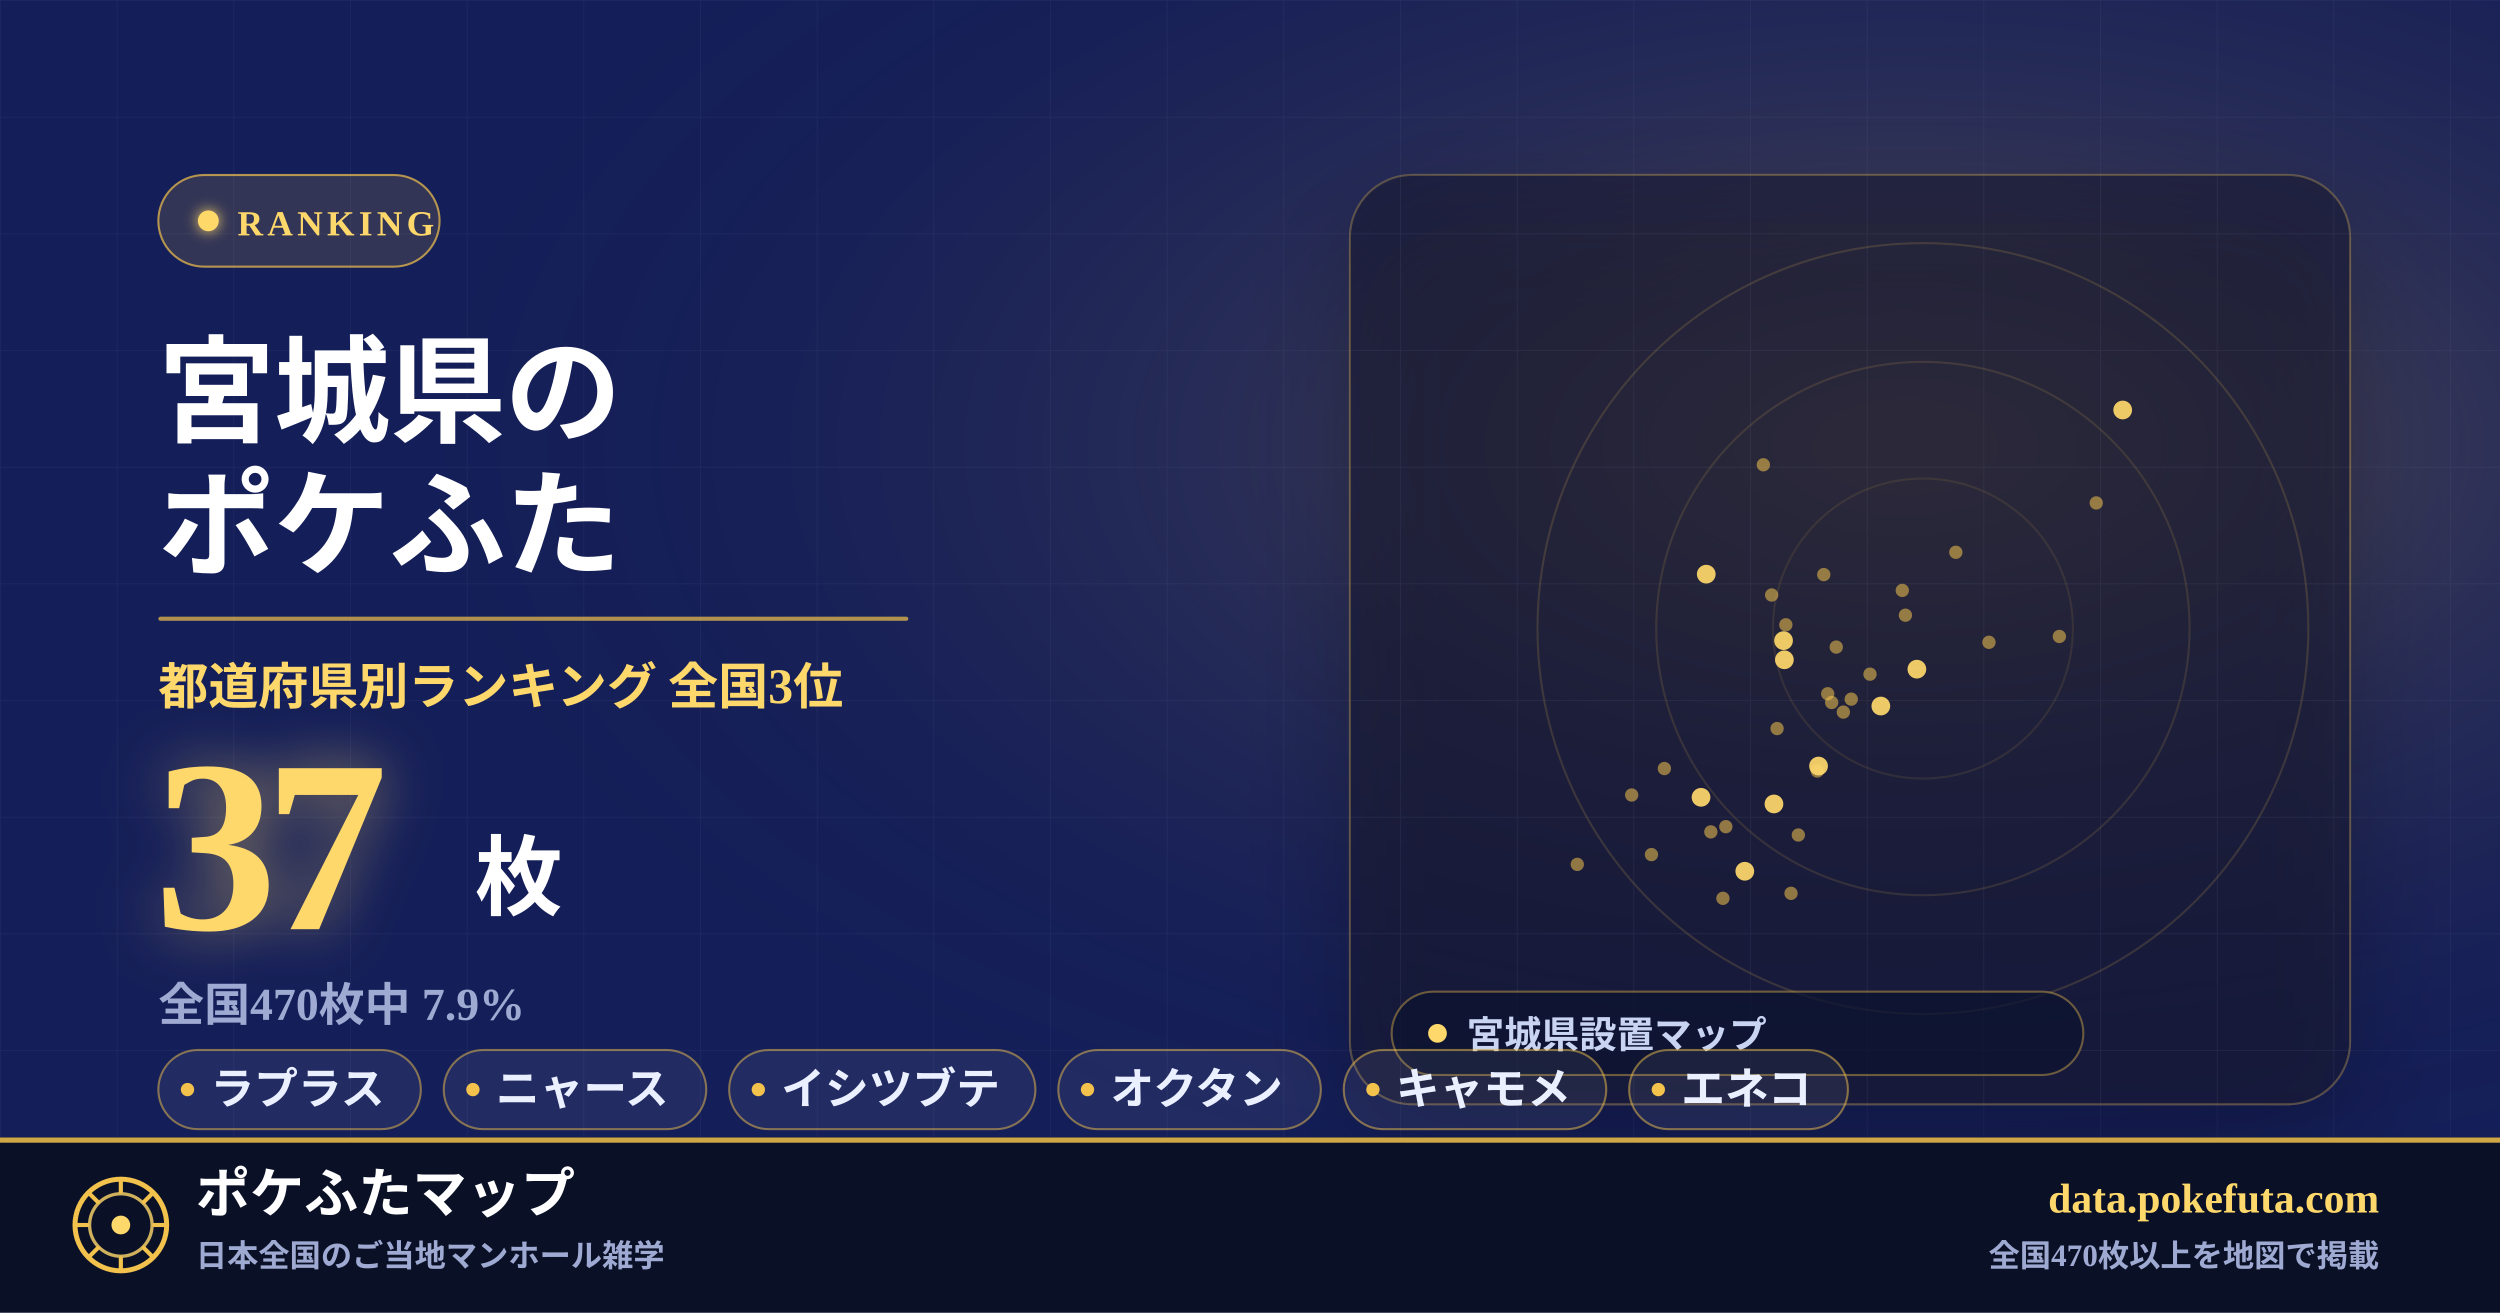
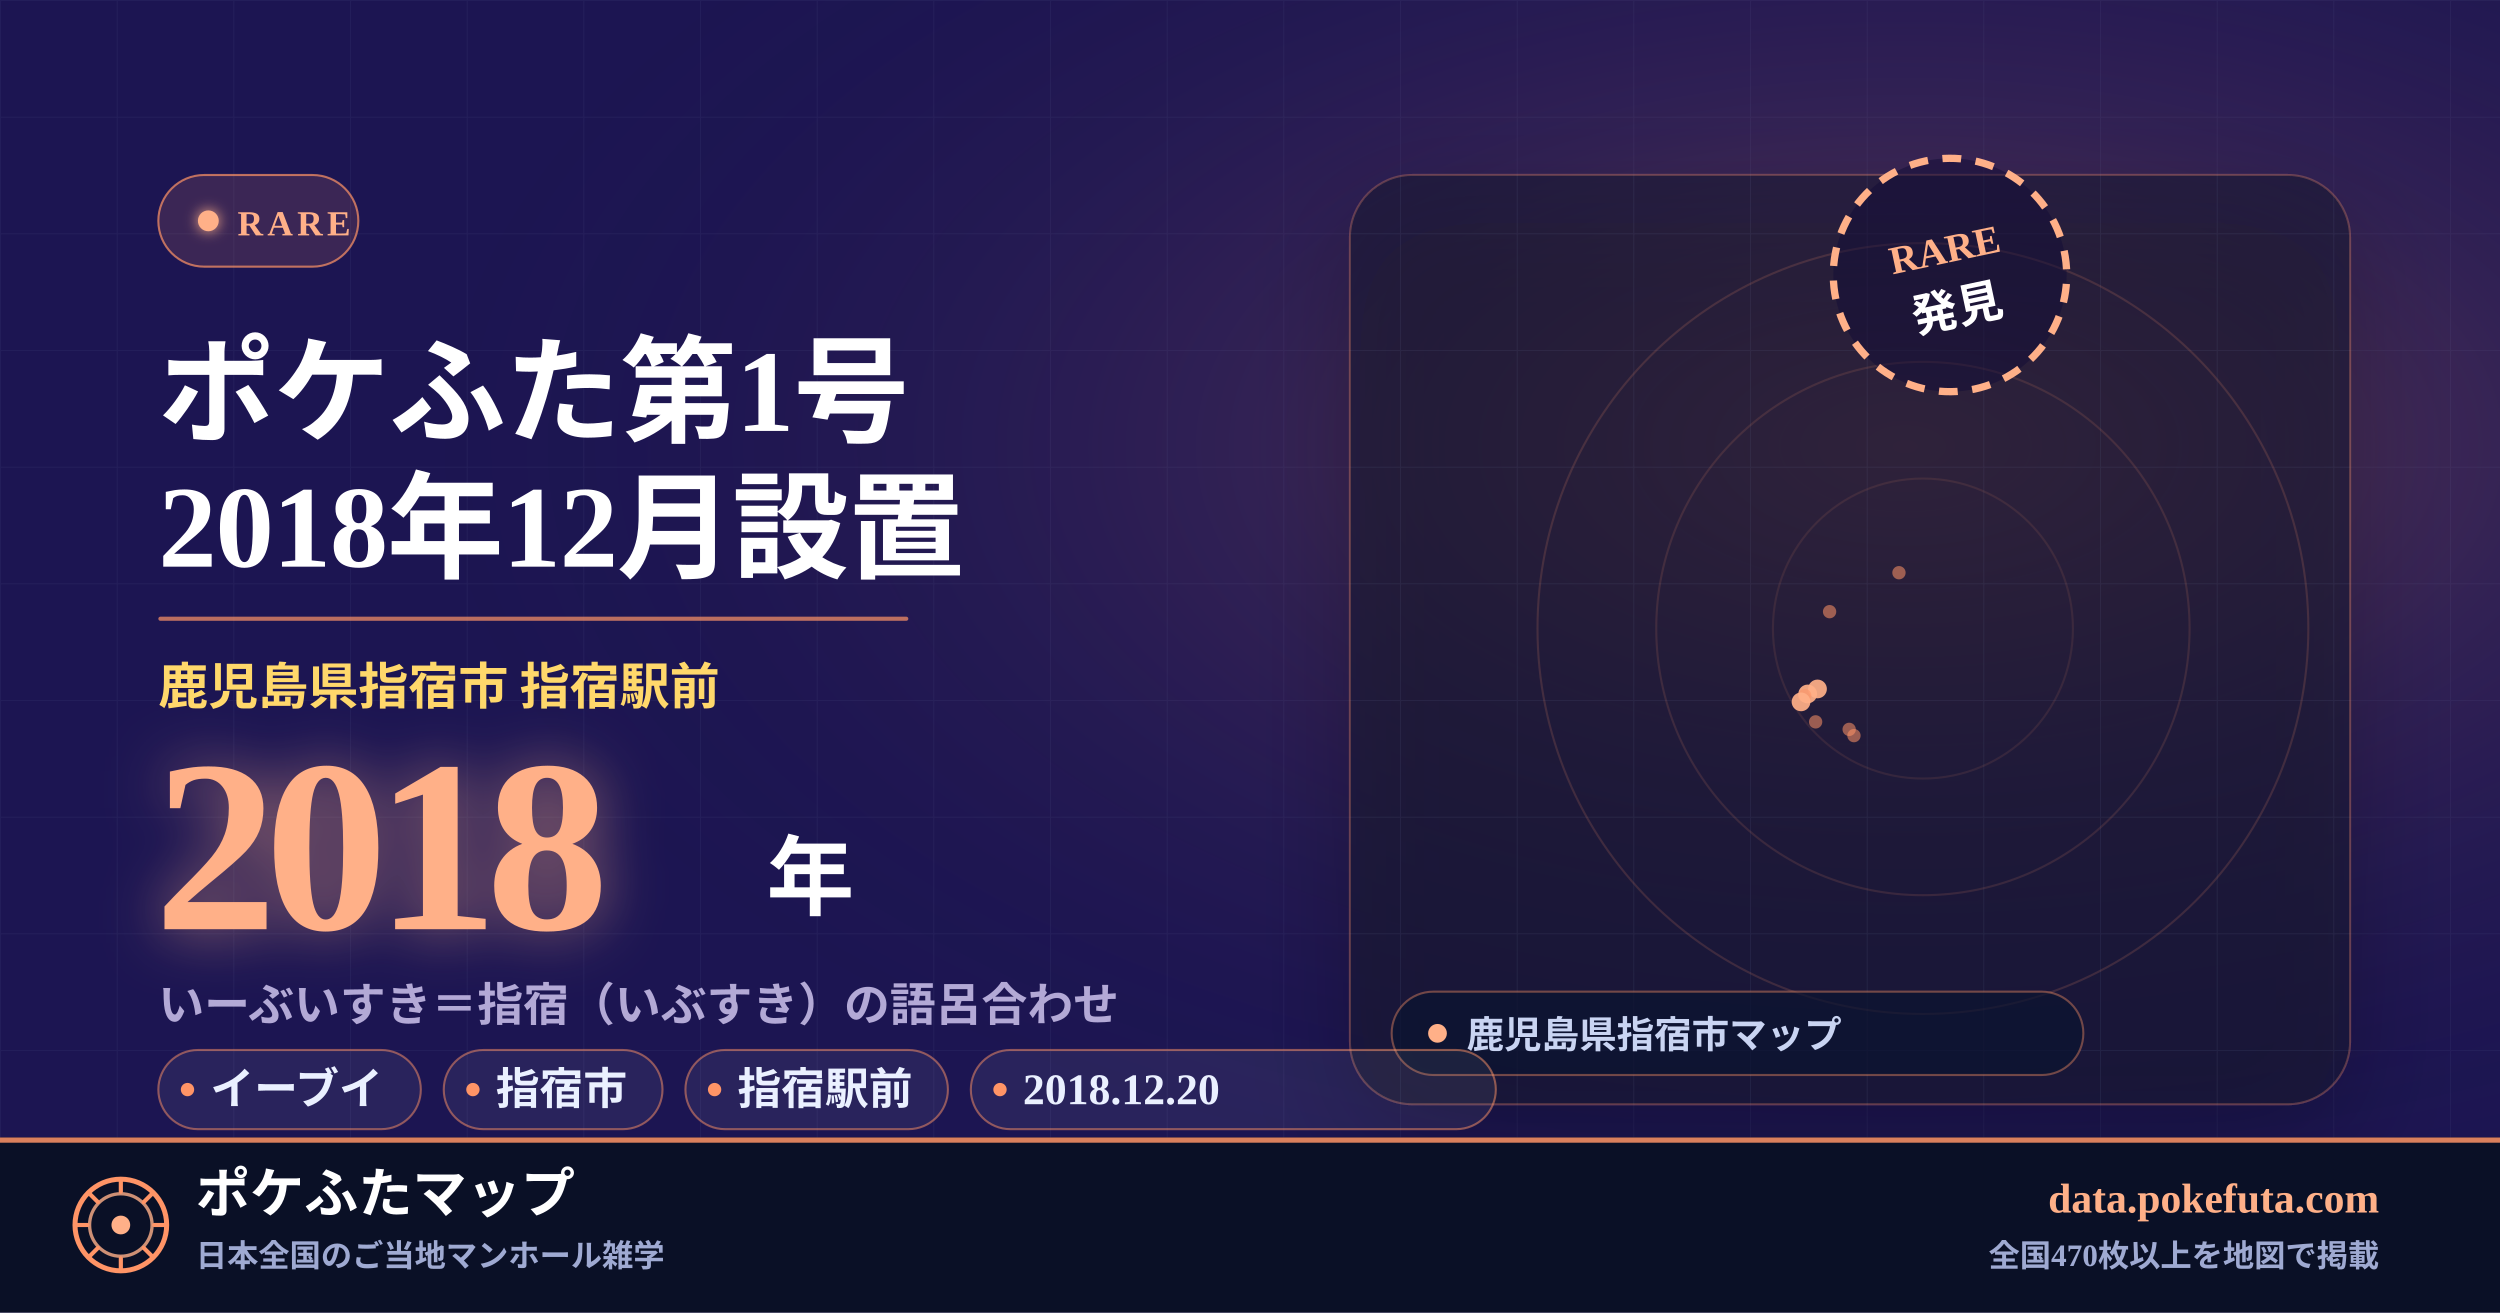
<svg xmlns="http://www.w3.org/2000/svg" width="1200" height="630" viewBox="0 0 1200 630">
  <defs>
    <linearGradient id="bg" x1="0" y1="0" x2="1200" y2="630">
-       <stop stop-color="#141E58" />
-       <stop offset="1" stop-color="#0D1538" />
+       <stop stop-color="#1C1552" />
+       <stop offset="1" stop-color="#120C36" />
    </linearGradient>
    <radialGradient id="glow" cx="76%" cy="34%" r="60%">
-       <stop stop-color="#F2C24C" stop-opacity="0.30" />
-       <stop offset="42%" stop-color="#F2C24C" stop-opacity="0.10" />
-       <stop offset="100%" stop-color="#0D1538" stop-opacity="0" />
+       <stop stop-color="#FF9466" stop-opacity="0.30" />
+       <stop offset="42%" stop-color="#FF9466" stop-opacity="0.10" />
+       <stop offset="100%" stop-color="#120C36" stop-opacity="0" />
    </radialGradient>
    <pattern id="grid" width="56" height="56" patternUnits="userSpaceOnUse">
      <path d="M56 0H0V56" fill="none" stroke="#9FB0E0" stroke-opacity="0.06" />
    </pattern>
    <filter id="pinGlow" x="-120%" y="-120%" width="340%" height="340%">
      <feGaussianBlur stdDeviation="3.2" result="b" />
      <feMerge>
        <feMergeNode in="b" />
        <feMergeNode in="SourceGraphic" />
      </feMerge>
    </filter>
    <filter id="numGlow" x="-40%" y="-60%" width="180%" height="220%">
      <feGaussianBlur stdDeviation="14" />
    </filter>
    <filter id="soft" x="-30%" y="-30%" width="160%" height="160%">
      <feDropShadow dx="0" dy="18" stdDeviation="26" flood-color="#000000" flood-opacity="0.45" />
    </filter>
    <clipPath id="panelClip">
      <rect x="648" y="84" width="480" height="446" rx="30" />
    </clipPath>
  </defs>
  <g id="background">
    <rect width="1200" height="630" fill="url(#bg)" />
    <rect width="1200" height="630" fill="url(#glow)" />
    <rect width="1200" height="630" fill="url(#grid)" />
  </g>
  <g id="map">
    <g filter="url(#soft)">
-       <rect x="648" y="84" width="480" height="446" rx="30" fill="#0B1330" fill-opacity="0.55" stroke="#F2C24C" stroke-opacity="0.28" />
+       <rect x="648" y="84" width="480" height="446" rx="30" fill="#0B1330" fill-opacity="0.55" stroke="#FF9466" stroke-opacity="0.28" />
    </g>
    <g clip-path="url(#panelClip)">
      <rect x="648" y="84" width="480" height="446" fill="url(#grid)" />
-       <circle cx="923" cy="301.7" r="185" fill="none" stroke="#F2C24C" stroke-width="1" opacity="0.16" />
-       <circle cx="923" cy="301.7" r="128" fill="none" stroke="#F2C24C" stroke-width="1" opacity="0.13" />
-       <circle cx="923" cy="301.7" r="72" fill="none" stroke="#F2C24C" stroke-width="1" opacity="0.1" />
+       <circle cx="923" cy="301.7" r="185" fill="none" stroke="#FF9466" stroke-width="1" opacity="0.16" />
+       <circle cx="923" cy="301.7" r="128" fill="none" stroke="#FF9466" stroke-width="1" opacity="0.13" />
+       <circle cx="923" cy="301.7" r="72" fill="none" stroke="#FF9466" stroke-width="1" opacity="0.1" />
      <g id="map-dots">
-         <circle cx="1018.9" cy="196.8" r="4.5" fill="#FFD86B" opacity="0.92" />
-         <circle cx="1006.2" cy="241.4" r="3.2" fill="#F2C24C" opacity="0.55" />
-         <circle cx="988.5" cy="305.5" r="3.2" fill="#F2C24C" opacity="0.55" />
-         <circle cx="954.7" cy="308.3" r="3.2" fill="#F2C24C" opacity="0.55" />
-         <circle cx="920.1" cy="321.2" r="4.5" fill="#FFD86B" opacity="0.92" />
-         <circle cx="897.6" cy="323.6" r="3.2" fill="#F2C24C" opacity="0.55" />
-         <circle cx="888.6" cy="335.6" r="3.2" fill="#F2C24C" opacity="0.55" />
-         <circle cx="877.3" cy="333.0" r="3.2" fill="#F2C24C" opacity="0.55" />
-         <circle cx="902.8" cy="338.9" r="4.5" fill="#FFD86B" opacity="0.92" />
-         <circle cx="884.8" cy="341.8" r="3.2" fill="#F2C24C" opacity="0.55" />
-         <circle cx="853.0" cy="349.7" r="3.2" fill="#F2C24C" opacity="0.55" />
-         <circle cx="872.3" cy="370.1" r="3.2" fill="#F2C24C" opacity="0.55" />
-         <circle cx="851.5" cy="385.9" r="4.5" fill="#FFD86B" opacity="0.92" />
-         <circle cx="863.2" cy="400.8" r="3.2" fill="#F2C24C" opacity="0.55" />
-         <circle cx="859.7" cy="428.8" r="3.2" fill="#F2C24C" opacity="0.55" />
-         <circle cx="792.7" cy="410.2" r="3.2" fill="#F2C24C" opacity="0.55" />
-         <circle cx="837.5" cy="418.2" r="4.5" fill="#FFD86B" opacity="0.92" />
-         <circle cx="938.8" cy="265.1" r="3.2" fill="#F2C24C" opacity="0.55" />
-         <circle cx="846.4" cy="223.1" r="3.2" fill="#F2C24C" opacity="0.55" />
-         <circle cx="875.4" cy="275.8" r="3.2" fill="#F2C24C" opacity="0.55" />
-         <circle cx="856.5" cy="316.7" r="4.5" fill="#FFD86B" opacity="0.92" />
-         <circle cx="783.2" cy="381.6" r="3.2" fill="#F2C24C" opacity="0.55" />
-         <circle cx="757.1" cy="414.9" r="3.2" fill="#F2C24C" opacity="0.55" />
-         <circle cx="821.2" cy="399.3" r="3.2" fill="#F2C24C" opacity="0.55" />
-         <circle cx="816.5" cy="382.7" r="4.5" fill="#FFD86B" opacity="0.92" />
-         <circle cx="828.4" cy="396.8" r="3.2" fill="#F2C24C" opacity="0.55" />
-         <circle cx="798.9" cy="368.9" r="3.2" fill="#F2C24C" opacity="0.55" />
-         <circle cx="827.0" cy="431.2" r="3.2" fill="#F2C24C" opacity="0.55" />
-         <circle cx="856.1" cy="307.5" r="4.5" fill="#FFD86B" opacity="0.92" />
-         <circle cx="881.4" cy="310.6" r="3.2" fill="#F2C24C" opacity="0.55" />
-         <circle cx="857.2" cy="299.9" r="3.2" fill="#F2C24C" opacity="0.55" />
-         <circle cx="850.4" cy="285.6" r="3.2" fill="#F2C24C" opacity="0.55" />
-         <circle cx="819.0" cy="275.6" r="4.5" fill="#FFD86B" opacity="0.92" />
-         <circle cx="913.1" cy="283.4" r="3.2" fill="#F2C24C" opacity="0.55" />
-         <circle cx="914.6" cy="295.3" r="3.2" fill="#F2C24C" opacity="0.55" />
-         <circle cx="879.2" cy="337.2" r="3.2" fill="#F2C24C" opacity="0.55" />
-         <circle cx="872.9" cy="367.7" r="4.5" fill="#FFD86B" opacity="0.92" />
+         <circle cx="867.7" cy="333.1" r="4.5" fill="#FFB088" opacity="0.92" />
+         <circle cx="889.9" cy="353.1" r="3.2" fill="#FF9466" opacity="0.55" />
+         <circle cx="878.2" cy="293.6" r="3.2" fill="#FF9466" opacity="0.55" />
+         <circle cx="887.6" cy="350.1" r="3.2" fill="#FF9466" opacity="0.55" />
+         <circle cx="872.4" cy="330.7" r="4.5" fill="#FFB088" opacity="0.92" />
+         <circle cx="866.3" cy="333.9" r="3.2" fill="#FF9466" opacity="0.55" />
+         <circle cx="911.5" cy="274.9" r="3.2" fill="#FF9466" opacity="0.55" />
+         <circle cx="871.5" cy="346.5" r="3.2" fill="#FF9466" opacity="0.55" />
+         <circle cx="864.5" cy="336.9" r="4.5" fill="#FFB088" opacity="0.92" />
      </g>
      <g id="map-route" />
    </g>
    <g id="map-caption-pill">
-       <rect x="668" y="476" width="332" height="40" rx="20" fill="#0B1330" fill-opacity="0.7" stroke="#F2C24C" stroke-opacity="0.4" />
-       <circle cx="690" cy="496" r="4.5" fill="#FFD86B" />
-       <text id="map-caption" class="jp" x="704" y="503" font-size="18" font-weight="700" fill="#C9D4F2">宮城県設置マップ</text>
+       <rect x="668" y="476" width="332" height="40" rx="20" fill="#0B1330" fill-opacity="0.7" stroke="#FF9466" stroke-opacity="0.4" />
+       <circle cx="690" cy="496" r="4.5" fill="#FFB088" />
+       <text id="map-caption" class="jp" x="704" y="503" font-size="18" font-weight="700" fill="#C9D4F2">鹿児島県指宿市マップ</text>
+     </g>
+     <g id="stamp" transform="translate(936 132) rotate(-12)">
+       <circle cx="0" cy="0" r="56" fill="#120C36" fill-opacity="0.5" stroke="#FFB088" stroke-width="3.5" stroke-dasharray="9 7" />
+       <text class="mono" x="0" y="-6" text-anchor="middle" font-size="19" font-weight="900" fill="#FFB088">RARE</text>
+       <text class="jp" x="0" y="24" text-anchor="middle" font-size="22" font-weight="900" fill="#FFFFFF">発見</text>
    </g>
  </g>
  <g id="content">
    <g id="category">
-       <rect x="76" y="84" width="135" height="44" rx="22" fill="#F2C24C" fill-opacity="0.14" stroke="#F2C24C" stroke-opacity="0.7" />
-       <circle cx="100" cy="106" r="5" fill="#FFD86B" filter="url(#pinGlow)" />
-       <text id="cat-label" class="mono" x="114" y="113" font-size="17" font-weight="900" letter-spacing="0.12em" fill="#FFD86B">RANKING</text>
+       <rect x="76" y="84" width="96" height="44" rx="22" fill="#FF9466" fill-opacity="0.14" stroke="#FF9466" stroke-opacity="0.7" />
+       <circle cx="100" cy="106" r="5" fill="#FFB088" filter="url(#pinGlow)" />
+       <text id="cat-label" class="mono" x="114" y="113" font-size="17" font-weight="900" letter-spacing="0.12em" fill="#FFB088">RARE</text>
    </g>
-     <text id="title-1" class="jp" x="76" y="208" font-size="56" font-weight="900" fill="#FFFFFF" letter-spacing="-0.01em">宮城県の</text>
-     <text id="title-2" class="jp" x="76" y="272" font-size="56" font-weight="900" fill="#FFFFFF" letter-spacing="-0.01em">ポケふた</text>
-     <rect x="76" y="296" width="360" height="2" rx="1" fill="#F2C24C" opacity="0.7" />
-     <text id="num-kicker" class="jp" x="76" y="338" font-size="24" font-weight="800" fill="#FFD86B">都道府県別ランキング 全国3位</text>
-     <text id="main-number-glow" class="en" x="74" y="446" font-size="118" font-weight="900" fill="#FFD86B" letter-spacing="-0.05em" filter="url(#numGlow)" opacity="0.55">37</text>
-     <text id="main-number" class="en" x="74" y="446" font-size="118" font-weight="900" fill="#FFD86B" letter-spacing="-0.05em">37</text>
-     <text id="main-unit" class="jp" x="228" y="436" font-size="42" font-weight="900" fill="#FFFFFF">枚</text>
-     <text id="description" class="jp" x="76" y="490" font-size="22" font-weight="700" fill="#9FAAD2">全国470枚中 7.9%</text>
+     <text id="title-1" class="jp" x="76" y="208" font-size="56" font-weight="900" fill="#FFFFFF" letter-spacing="-0.01em">ポケふた第1号</text>
+     <text id="title-2" class="jp" x="76" y="272" font-size="56" font-weight="900" fill="#FFFFFF" letter-spacing="-0.01em">2018年12月設置</text>
+     <rect x="76" y="296" width="360" height="2" rx="1" fill="#FF9466" opacity="0.7" />
+     <text id="num-kicker" class="jp" x="76" y="338" font-size="24" font-weight="800" fill="#FFD86B">鹿児島県指宿市 指宿駅前</text>
+     <text id="main-number-glow" class="en" x="74" y="446" font-size="118" font-weight="900" fill="#FFB088" letter-spacing="-0.05em" filter="url(#numGlow)" opacity="0.55">2018</text>
+     <text id="main-number" class="en" x="74" y="446" font-size="118" font-weight="900" fill="#FFB088" letter-spacing="-0.05em">2018</text>
+     <text id="main-unit" class="jp" x="368" y="436" font-size="42" font-weight="900" fill="#FFFFFF">年</text>
+     <text id="description" class="jp" x="76" y="490" font-size="22" font-weight="700" fill="#B3A9D6">いーぶいすき＝指宿（いぶすき）の語呂合わせ</text>
    <g id="chips">
      <g>
-         <rect id="chip-bg-1" x="76" y="504" width="126" height="38" rx="19" fill="#FFFFFF" fill-opacity="0.06" stroke="#F2C24C" stroke-opacity="0.5" />
-         <circle cx="90" cy="523" r="3.2" fill="#F2C24C" />
-         <text id="chip-1" class="jp" x="101" y="530" font-size="21" font-weight="700" fill="#EAF0FF">ラプラス</text>
+         <rect id="chip-bg-1" x="76" y="504" width="126" height="38" rx="19" fill="#FFFFFF" fill-opacity="0.06" stroke="#FF9466" stroke-opacity="0.5" />
+         <circle cx="90" cy="523" r="3.2" fill="#FF9466" />
+         <text id="chip-1" class="jp" x="101" y="530" font-size="21" font-weight="700" fill="#EAF0FF">イーブイ</text>
      </g>
      <g>
-         <rect id="chip-bg-2" x="213" y="504" width="126" height="38" rx="19" fill="#FFFFFF" fill-opacity="0.06" stroke="#F2C24C" stroke-opacity="0.5" />
-         <circle cx="227" cy="523" r="3.2" fill="#F2C24C" />
-         <text id="chip-2" class="jp" x="238" y="530" font-size="21" font-weight="700" fill="#EAF0FF">ニャース</text>
+         <rect id="chip-bg-2" x="213" y="504" width="105" height="38" rx="19" fill="#FFFFFF" fill-opacity="0.06" stroke="#FF9466" stroke-opacity="0.5" />
+         <circle cx="227" cy="523" r="3.2" fill="#FF9466" />
+         <text id="chip-2" class="jp" x="238" y="530" font-size="21" font-weight="700" fill="#EAF0FF">指宿市</text>
      </g>
      <g>
-         <rect id="chip-bg-3" x="350" y="504" width="147" height="38" rx="19" fill="#FFFFFF" fill-opacity="0.06" stroke="#F2C24C" stroke-opacity="0.5" />
-         <circle cx="364" cy="523" r="3.2" fill="#F2C24C" />
-         <text id="chip-3" class="jp" x="375" y="530" font-size="21" font-weight="700" fill="#EAF0FF">イシツブテ</text>
+         <rect id="chip-bg-3" x="329" y="504" width="126" height="38" rx="19" fill="#FFFFFF" fill-opacity="0.06" stroke="#FF9466" stroke-opacity="0.5" />
+         <circle cx="343" cy="523" r="3.2" fill="#FF9466" />
+         <text id="chip-3" class="jp" x="354" y="530" font-size="21" font-weight="700" fill="#EAF0FF">指宿駅前</text>
      </g>
      <g>
-         <rect id="chip-bg-4" x="508" y="504" width="126" height="38" rx="19" fill="#FFFFFF" fill-opacity="0.06" stroke="#F2C24C" stroke-opacity="0.5" />
-         <circle cx="522" cy="523" r="3.2" fill="#F2C24C" />
-         <text id="chip-4" class="jp" x="533" y="530" font-size="21" font-weight="700" fill="#EAF0FF">オクタン</text>
-       </g>
-       <g>
-         <rect id="chip-bg-5" x="645" y="504" width="126" height="38" rx="19" fill="#FFFFFF" fill-opacity="0.06" stroke="#F2C24C" stroke-opacity="0.5" />
-         <circle cx="659" cy="523" r="3.2" fill="#F2C24C" />
-         <text id="chip-5" class="jp" x="670" y="530" font-size="21" font-weight="700" fill="#EAF0FF">キャモメ</text>
-       </g>
-       <g>
-         <rect id="chip-bg-6" x="782" y="504" width="105" height="38" rx="19" fill="#FFFFFF" fill-opacity="0.06" stroke="#F2C24C" stroke-opacity="0.5" />
-         <circle cx="796" cy="523" r="3.2" fill="#F2C24C" />
-         <text id="chip-6" class="jp" x="807" y="530" font-size="21" font-weight="700" fill="#EAF0FF">エネコ</text>
+         <rect id="chip-bg-4" x="466" y="504" width="252" height="38" rx="19" fill="#FFFFFF" fill-opacity="0.06" stroke="#FF9466" stroke-opacity="0.5" />
+         <circle cx="480" cy="523" r="3.2" fill="#FF9466" />
+         <text id="chip-4" class="jp" x="491" y="530" font-size="21" font-weight="700" fill="#EAF0FF">2018.12.20</text>
      </g>
    </g>
  </g>
  <g id="footer">
    <rect x="0" y="546" width="1200" height="84" fill="#0A1026" />
-     <rect x="0" y="546" width="1200" height="2.5" fill="#F2C24C" opacity="0.85" />
+     <rect x="0" y="546" width="1200" height="2.5" fill="#FF9466" opacity="0.85" />
    <g id="brand-mark" transform="translate(58 588)">
-       <circle r="22" fill="none" stroke="#F2C24C" stroke-width="2.4" />
-       <circle r="15" fill="none" stroke="#FFD86B" stroke-width="1.6" stroke-opacity="0.8" />
-       <circle r="4.5" fill="#FFD86B" />
-       <g stroke="#F2C24C" stroke-width="2" stroke-linecap="round">
+       <circle r="22" fill="none" stroke="#FF9466" stroke-width="2.4" />
+       <circle r="15" fill="none" stroke="#FFB088" stroke-width="1.6" stroke-opacity="0.8" />
+       <circle r="4.5" fill="#FFB088" />
+       <g stroke="#FF9466" stroke-width="2" stroke-linecap="round">
        <line x1="0" y1="-22" x2="0" y2="-16" />
        <line x1="0" y1="16" x2="0" y2="22" />
        <line x1="-22" y1="0" x2="-16" y2="0" />
        <line x1="16" y1="0" x2="22" y2="0" />
        <line x1="15.5" y1="15.5" x2="11" y2="11" />
        <line x1="-15.5" y1="15.5" x2="-11" y2="11" />
        <line x1="15.5" y1="-15.5" x2="11" y2="-11" />
        <line x1="-15.5" y1="-15.5" x2="-11" y2="-11" />
      </g>
    </g>
    <text id="footer-name" class="jp" x="94" y="582" font-size="26" font-weight="900" fill="#FFFFFF">ポケふたマップ</text>
    <text id="footer-sub" class="jp" x="94" y="608" font-size="15" font-weight="700" fill="#9FAAD2">日本全国のご当地マンホール雑学</text>
-     <text id="footer-url" class="mono" x="1142" y="582" text-anchor="end" font-size="20" font-weight="900" fill="#FFD86B">data.pokefuta.com</text>
+     <text id="footer-url" class="mono" x="1142" y="582" text-anchor="end" font-size="20" font-weight="900" fill="#FFB088">data.pokefuta.com</text>
    <text id="footer-note" class="jp" x="1142" y="608" text-anchor="end" font-size="15" font-weight="700" fill="#9FAAD2">全国470枚以上を地図で掲載</text>
    <g transform="translate(1142 552)">
      <circle cx="-36" cy="0" r="0" />
    </g>
  </g>
</svg>
